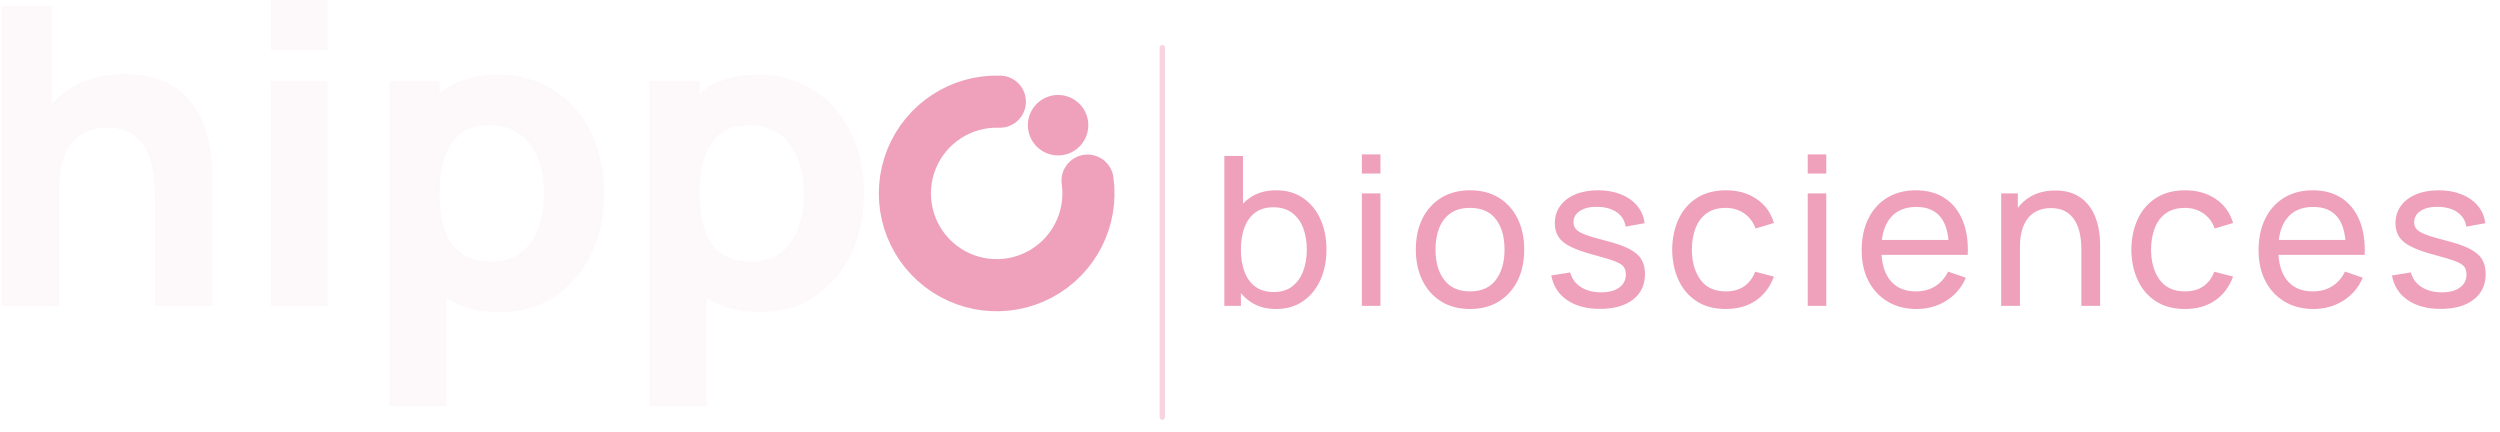
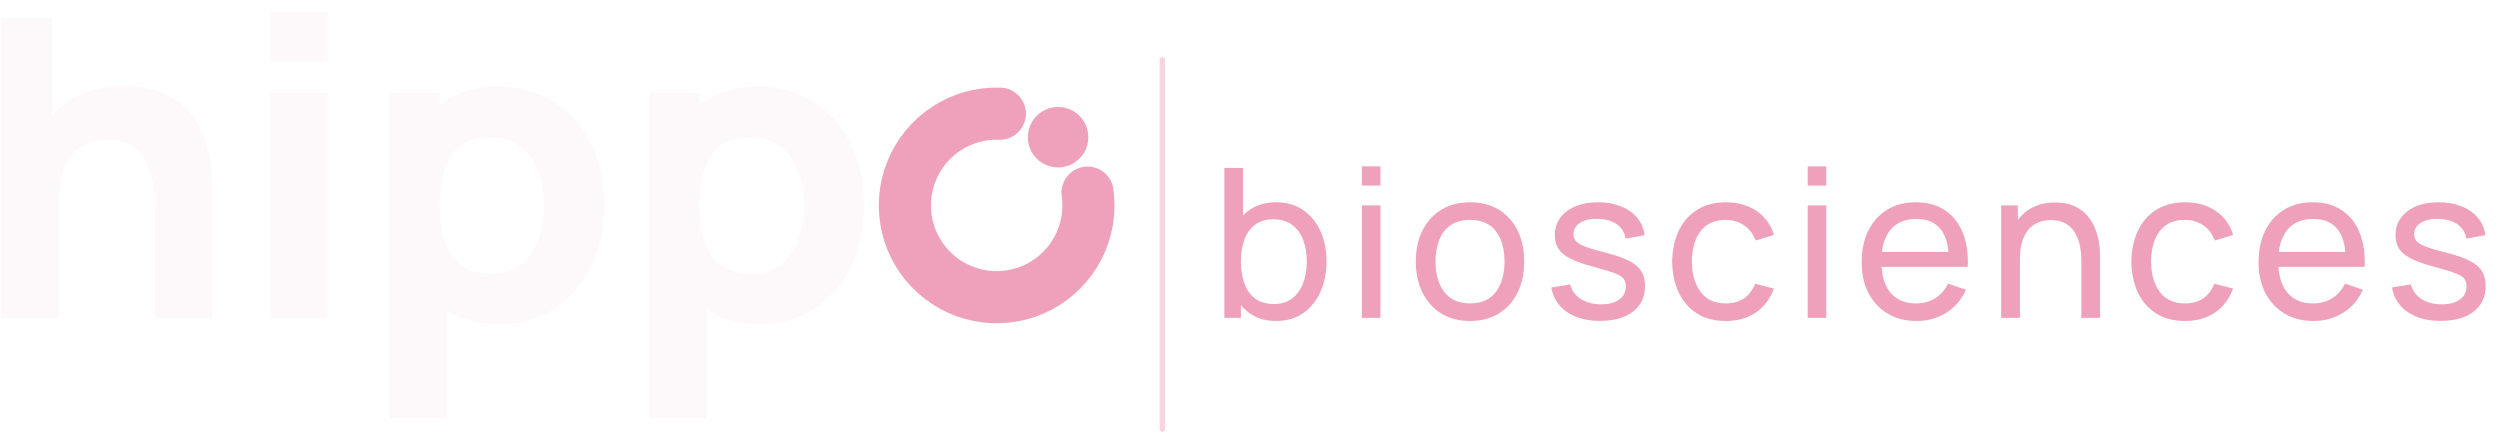
- <svg xmlns="http://www.w3.org/2000/svg" viewBox="-20 -20 8337 1440" role="img" aria-label="Hippo Biosciences">
+ <svg xmlns="http://www.w3.org/2000/svg" viewBox="-20 -60 8337 1480" role="img" aria-label="Hippo Biosciences">
  <path d="M497.222 1000.0V645.833Q497.222 620.139 494.444 580.208Q491.667 540.278 477.083 500Q462.5 459.722 429.514 432.639Q396.528 405.556 336.111 405.556Q311.806 405.556 284.028 413.194Q256.25 420.833 231.944 442.708Q207.639 464.583 192.014 506.944Q176.389 549.306 176.389 619.444V1000.0H-15.278V0.0H152.778V327.083Q178.472 297.917 213.194 275.694Q285.417 227.778 395.833 227.778Q484.028 227.778 539.583 257.639Q595.139 287.5 626.042 333.333Q656.944 379.167 670.139 428.819Q683.333 478.472 686.111 519.444Q688.889 560.417 688.889 579.167V1000.0Z M883.333 145.833V-20.833H1072.222V145.833ZM883.333 1000.0V250.0H1072.222V1000.0Z M1648.611 1020.833Q1542.361 1020.833 1469.444 973.611V1333.333H1279.167V250.0H1445.833V290.972Q1452.083 286.111 1459.028 281.25Q1531.944 229.167 1638.889 229.167Q1746.528 229.167 1826.389 280.556Q1906.25 331.944 1950.347 421.181Q1994.444 510.417 1994.444 625.0Q1994.444 737.5 1951.042 827.083Q1907.639 916.667 1829.861 968.75Q1752.083 1020.833 1648.611 1020.833ZM1618.056 852.778Q1679.167 852.778 1718.056 822.222Q1756.944 791.667 1775.694 739.931Q1794.444 688.194 1794.444 625.0Q1794.444 562.5 1775.0 510.764Q1755.556 459.028 1714.931 428.125Q1674.306 397.222 1611.111 397.222Q1552.083 397.222 1515.625 425.694Q1479.167 454.167 1462.5 505.556Q1445.833 556.944 1445.833 625.0Q1445.833 693.056 1462.5 744.444Q1479.167 795.833 1517.014 824.306Q1554.861 852.778 1618.056 852.778Z M2515.278 1020.833Q2409.028 1020.833 2336.111 973.611V1333.333H2145.833V250.0H2312.5V290.972Q2318.75 286.111 2325.694 281.25Q2398.611 229.167 2505.556 229.167Q2613.194 229.167 2693.056 280.556Q2772.917 331.944 2817.014 421.181Q2861.111 510.417 2861.111 625.0Q2861.111 737.5 2817.708 827.083Q2774.306 916.667 2696.528 968.75Q2618.75 1020.833 2515.278 1020.833ZM2484.722 852.778Q2545.833 852.778 2584.722 822.222Q2623.611 791.667 2642.361 739.931Q2661.111 688.194 2661.111 625.0Q2661.111 562.5 2641.667 510.764Q2622.222 459.028 2581.597 428.125Q2540.972 397.222 2477.778 397.222Q2418.75 397.222 2382.292 425.694Q2345.833 454.167 2329.167 505.556Q2312.5 556.944 2312.5 625.0Q2312.5 693.056 2329.167 744.444Q2345.833 795.833 2383.681 824.306Q2421.528 852.778 2484.722 852.778Z" fill="#FDF8F9" />
  <path d="M 3606.8 582.4 A 306.1 306.1 0 1 1 3314.3 319.1" fill="none" stroke="#EFA0BB" stroke-width="173.8" stroke-linecap="round" />
  <circle cx="3508.5" cy="397.5" r="100.8" fill="#EFA0BB" />
  <rect x="3847" y="130" width="18" height="1250" rx="9" fill="rgba(239,160,187,.45)" />
  <path d="M4235.5 1010.417Q4182.722 1010.417 4146.611 984.028Q4130.639 972.569 4118.139 957.292V1000.0H4062.931V500.0H4125.083V659.028Q4135.153 648.611 4146.958 640.278Q4183.069 614.583 4235.847 614.583Q4287.931 614.583 4325.604 640.451Q4363.278 666.319 4383.417 711.111Q4403.556 755.903 4403.556 812.153Q4403.556 868.403 4383.417 913.194Q4363.278 957.986 4325.604 984.201Q4287.931 1010.417 4235.5 1010.417ZM4227.861 953.819Q4265.014 953.819 4289.319 935.069Q4313.625 916.319 4325.778 884.201Q4337.931 852.083 4337.931 812.153Q4337.931 772.569 4325.951 740.625Q4313.972 708.681 4289.146 689.931Q4264.319 671.181 4226.125 671.181Q4189.667 671.181 4165.708 689.062Q4141.75 706.944 4129.944 738.715Q4118.139 770.486 4118.139 812.153Q4118.139 853.125 4129.771 885.243Q4141.403 917.361 4165.708 935.59Q4190.014 953.819 4227.861 953.819Z M4521.611 558.681V494.792H4583.417V558.681ZM4521.611 1000.0V625.0H4583.417V1000.0Z M4882.028 1010.417Q4826.125 1010.417 4785.674 985.069Q4745.222 959.722 4723.347 914.931Q4701.472 870.139 4701.472 812.153Q4701.472 753.125 4723.694 708.681Q4745.917 664.236 4786.542 639.41Q4827.167 614.583 4882.028 614.583Q4938.278 614.583 4978.903 639.757Q5019.528 664.931 5041.229 709.549Q5062.931 754.167 5062.931 812.153Q5062.931 870.833 5041.056 915.451Q5019.181 960.069 4978.556 985.243Q4937.931 1010.417 4882.028 1010.417ZM4882.028 951.736Q4940.361 951.736 4968.833 912.847Q4997.306 873.958 4997.306 812.153Q4997.306 748.611 4968.486 710.938Q4939.667 673.264 4882.028 673.264Q4842.792 673.264 4817.444 690.972Q4792.097 708.681 4779.597 739.931Q4767.097 771.181 4767.097 812.153Q4767.097 875.347 4796.264 913.542Q4825.431 951.736 4882.028 951.736Z M5315.708 1010.069Q5248.694 1010.069 5205.812 980.729Q5162.931 951.389 5153.208 898.611L5216.403 888.542Q5224.042 919.097 5251.472 936.979Q5278.903 954.861 5319.528 954.861Q5358.069 954.861 5379.944 938.889Q5401.819 922.917 5401.819 895.486Q5401.819 879.514 5394.528 869.618Q5387.236 859.722 5364.493 851.042Q5341.75 842.361 5295.917 830.208Q5246.264 817.014 5217.792 802.778Q5189.319 788.542 5177.167 769.792Q5165.014 751.042 5165.014 724.306Q5165.014 691.319 5183.069 666.493Q5201.125 641.667 5233.59 628.125Q5266.056 614.583 5309.111 614.583Q5351.819 614.583 5385.5 628.125Q5419.181 641.667 5439.84 666.493Q5460.5 691.319 5464.319 724.306L5401.125 735.764Q5396.611 705.556 5372.132 688.194Q5347.653 670.833 5309.111 669.792Q5272.653 668.403 5249.91 682.639Q5227.167 696.875 5227.167 721.181Q5227.167 734.722 5235.674 744.444Q5244.181 754.167 5267.271 762.847Q5290.361 771.528 5334.458 782.639Q5384.111 795.139 5412.757 809.896Q5441.403 824.653 5453.556 844.618Q5465.708 864.583 5465.708 893.75Q5465.708 947.917 5425.778 978.993Q5385.847 1010.069 5315.708 1010.069Z M5735.153 1010.417Q5678.208 1010.417 5638.451 984.896Q5598.694 959.375 5577.861 914.583Q5557.028 869.792 5556.333 812.5Q5557.028 753.819 5578.382 709.201Q5599.736 664.583 5639.667 639.583Q5679.597 614.583 5735.847 614.583Q5795.222 614.583 5838.104 643.75Q5880.986 672.917 5895.569 723.611L5834.458 742.014Q5822.653 709.375 5796.09 691.319Q5769.528 673.264 5735.153 673.264Q5696.611 673.264 5671.611 691.146Q5646.611 709.028 5634.458 740.451Q5622.306 771.875 5621.958 812.5Q5622.653 875.0 5650.951 913.368Q5679.25 951.736 5735.153 951.736Q5771.958 951.736 5796.264 934.896Q5820.569 918.056 5833.069 886.111L5895.569 902.431Q5876.125 954.861 5834.806 982.639Q5793.486 1010.417 5735.153 1010.417Z M6008.417 558.681V494.792H6070.222V558.681ZM6008.417 1000.0V625.0H6070.222V1000.0Z M6371.611 1010.417Q6316.403 1010.417 6275.257 985.938Q6234.111 961.458 6211.194 917.535Q6188.278 873.611 6188.278 814.931Q6188.278 753.472 6210.847 708.507Q6233.417 663.542 6273.868 639.062Q6314.319 614.583 6368.833 614.583Q6425.431 614.583 6465.187 640.625Q6504.944 666.667 6524.91 714.931Q6544.875 763.194 6542.097 829.861H6254.597Q6258.069 883.681 6283.764 915.278Q6313.625 951.736 6368.833 951.736Q6405.986 951.736 6433.417 934.722Q6460.847 917.708 6476.472 885.764L6535.847 906.25Q6513.972 955.903 6470.049 983.16Q6426.125 1010.417 6371.611 1010.417ZM6477.861 780.208Q6473 731.25 6451.472 704.167Q6424.389 670.139 6370.917 670.139Q6313.625 670.139 6283.764 706.944Q6261.194 734.722 6255.639 780.208Z M6920.917 1000.0V812.153Q6920.917 785.417 6916.229 760.764Q6911.542 736.111 6899.91 716.493Q6888.278 696.875 6868.66 685.417Q6849.042 673.958 6819.181 673.958Q6795.917 673.958 6776.993 681.771Q6758.069 689.583 6744.528 705.556Q6730.986 721.528 6723.521 745.66Q6716.056 769.792 6716.056 802.431V1000.0H6653.556V625.0H6709.111V673.264Q6726.125 650.694 6750.431 636.111Q6785.847 615.278 6834.111 615.278Q6870.569 615.278 6896.264 626.736Q6921.958 638.194 6938.972 657.118Q6955.986 676.042 6965.708 699.479Q6975.431 722.917 6979.424 747.049Q6983.417 771.181 6983.417 792.708V1000.0Z M7266.403 1010.417Q7209.458 1010.417 7169.701 984.896Q7129.944 959.375 7109.111 914.583Q7088.278 869.792 7087.583 812.5Q7088.278 753.819 7109.632 709.201Q7130.986 664.583 7170.917 639.583Q7210.847 614.583 7267.097 614.583Q7326.472 614.583 7369.354 643.75Q7412.236 672.917 7426.819 723.611L7365.708 742.014Q7353.903 709.375 7327.34 691.319Q7300.778 673.264 7266.403 673.264Q7227.861 673.264 7202.861 691.146Q7177.861 709.028 7165.708 740.451Q7153.556 771.875 7153.208 812.5Q7153.903 875.0 7182.201 913.368Q7210.5 951.736 7266.403 951.736Q7303.208 951.736 7327.514 934.896Q7351.819 918.056 7364.319 886.111L7426.819 902.431Q7407.375 954.861 7366.056 982.639Q7324.736 1010.417 7266.403 1010.417Z M7695.222 1010.417Q7640.014 1010.417 7598.868 985.938Q7557.722 961.458 7534.806 917.535Q7511.889 873.611 7511.889 814.931Q7511.889 753.472 7534.458 708.507Q7557.028 663.542 7597.479 639.062Q7637.931 614.583 7692.444 614.583Q7749.042 614.583 7788.799 640.625Q7828.556 666.667 7848.521 714.931Q7868.486 763.194 7865.708 829.861H7578.208Q7581.681 883.681 7607.375 915.278Q7637.236 951.736 7692.444 951.736Q7729.597 951.736 7757.028 934.722Q7784.458 917.708 7800.083 885.764L7859.458 906.25Q7837.583 955.903 7793.66 983.16Q7749.736 1010.417 7695.222 1010.417ZM7801.472 780.208Q7796.611 731.25 7775.083 704.167Q7748 670.139 7694.528 670.139Q7637.236 670.139 7607.375 706.944Q7584.806 734.722 7579.25 780.208Z M8119.181 1010.069Q8052.167 1010.069 8009.285 980.729Q7966.403 951.389 7956.681 898.611L8019.875 888.542Q8027.514 919.097 8054.944 936.979Q8082.375 954.861 8123.0 954.861Q8161.542 954.861 8183.417 938.889Q8205.292 922.917 8205.292 895.486Q8205.292 879.514 8198.0 869.618Q8190.708 859.722 8167.965 851.042Q8145.222 842.361 8099.389 830.208Q8049.736 817.014 8021.264 802.778Q7992.792 788.542 7980.639 769.792Q7968.486 751.042 7968.486 724.306Q7968.486 691.319 7986.542 666.493Q8004.597 641.667 8037.062 628.125Q8069.528 614.583 8112.583 614.583Q8155.292 614.583 8188.972 628.125Q8222.653 641.667 8243.312 666.493Q8263.972 691.319 8267.792 724.306L8204.597 735.764Q8200.083 705.556 8175.604 688.194Q8151.125 670.833 8112.583 669.792Q8076.125 668.403 8053.382 682.639Q8030.639 696.875 8030.639 721.181Q8030.639 734.722 8039.146 744.444Q8047.653 754.167 8070.743 762.847Q8093.833 771.528 8137.931 782.639Q8187.583 795.139 8216.229 809.896Q8244.875 824.653 8257.028 844.618Q8269.181 864.583 8269.181 893.75Q8269.181 947.917 8229.25 978.993Q8189.319 1010.069 8119.181 1010.069Z" fill="#EFA0BB" />
</svg>
